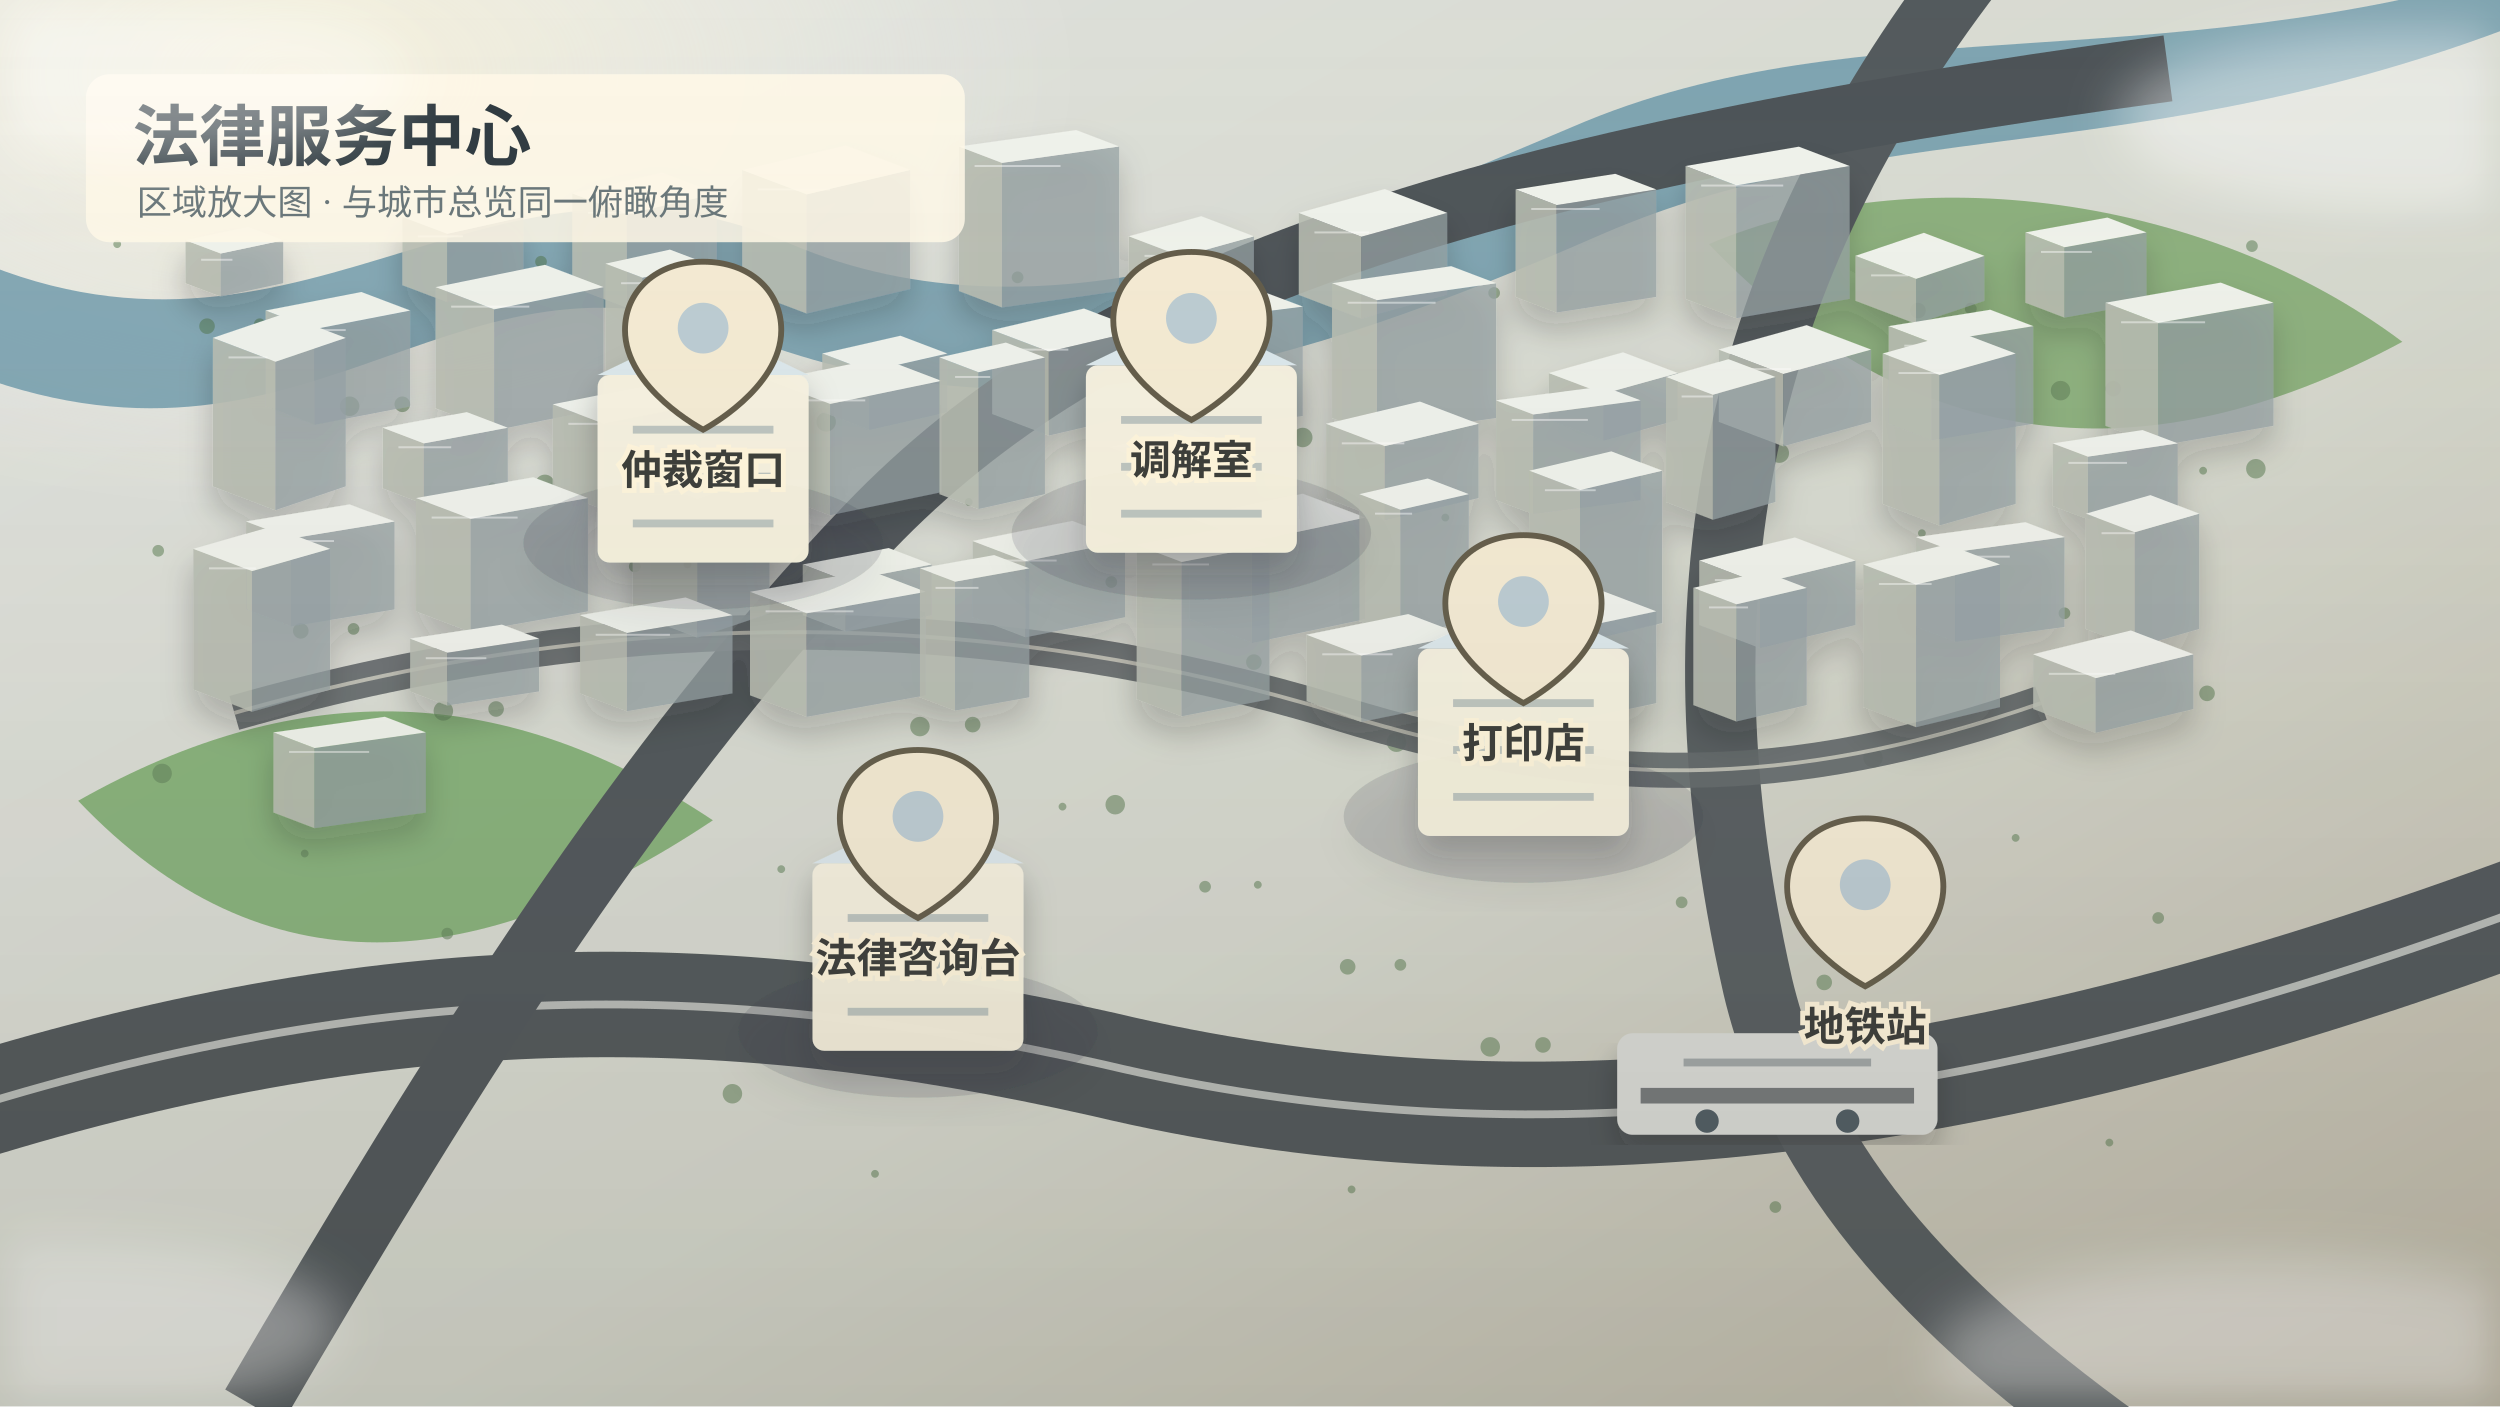
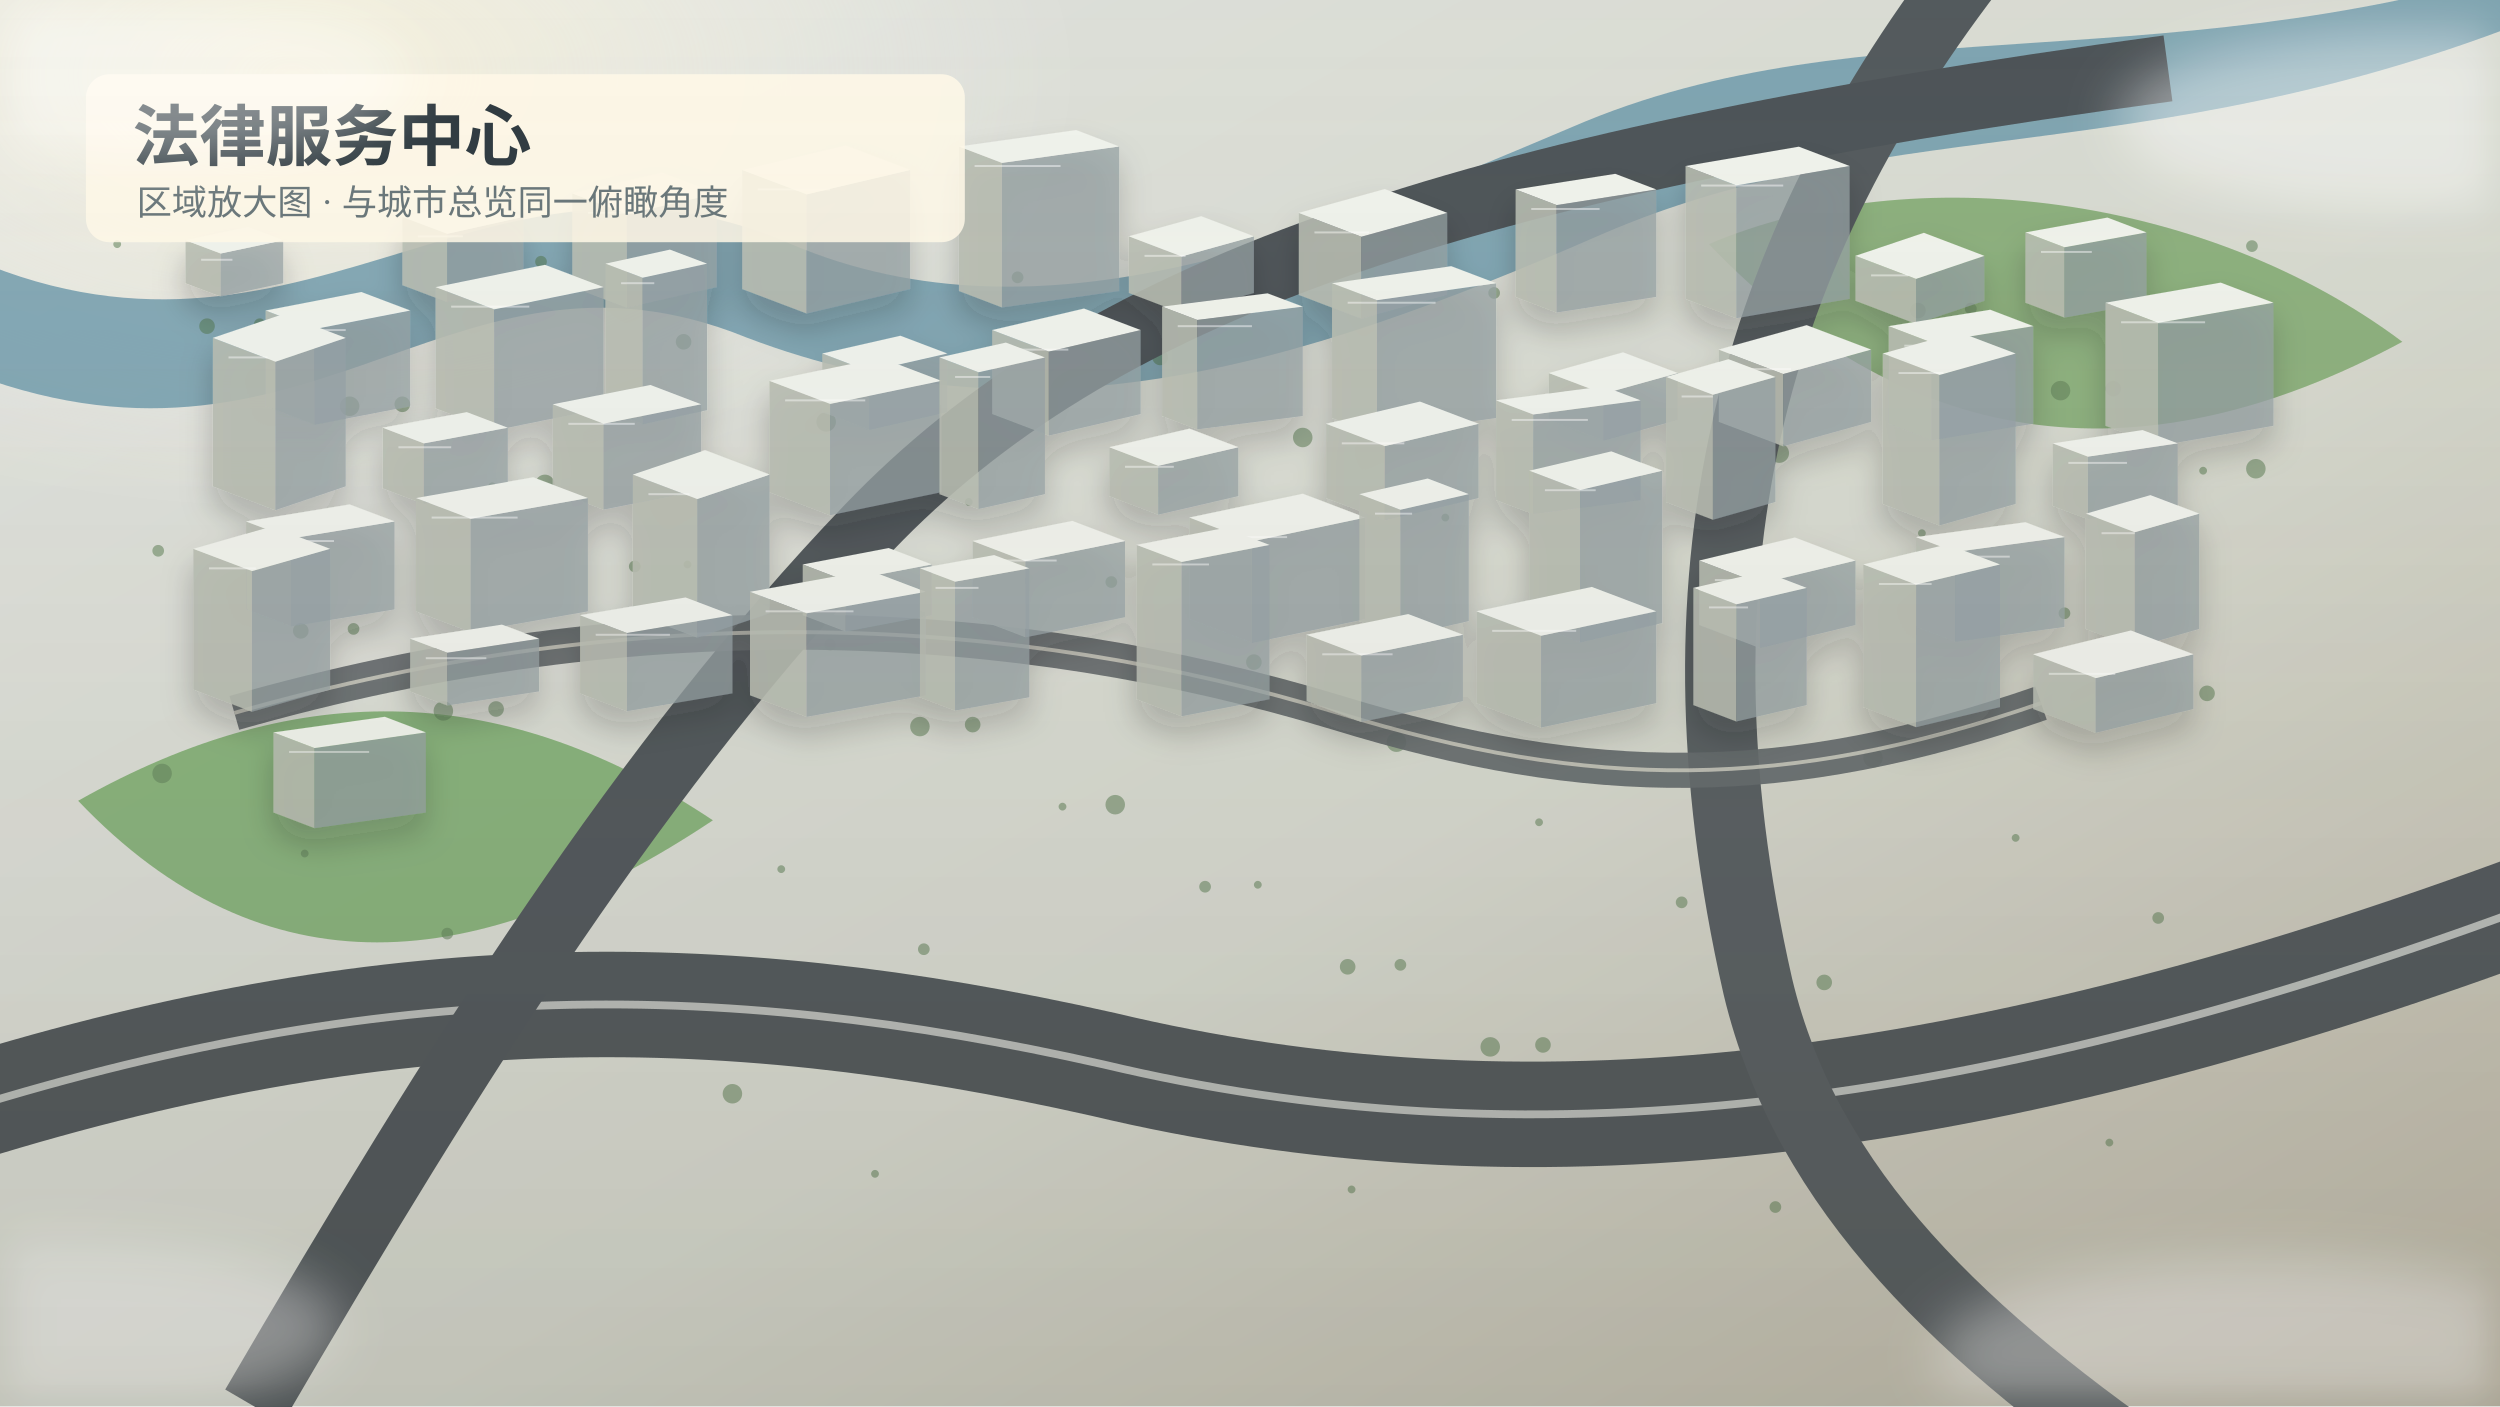
<svg xmlns="http://www.w3.org/2000/svg" width="1280" height="720" viewBox="0 0 1280 720">
  <defs>
    <linearGradient id="ground" x1="0" y1="0" x2="1" y2="1">
      <stop stop-color="#dfe1dc" />
      <stop offset=".58" stop-color="#d3d6cb" />
      <stop offset="1" stop-color="#b8b2a0" />
    </linearGradient>
    <filter id="softShadow">
      <feDropShadow dx="0" dy="10" stdDeviation="8" flood-color="#1a2327" flood-opacity=".28" />
    </filter>
    <filter id="blur">
      <feGaussianBlur stdDeviation="13" />
    </filter>
    <radialGradient id="sun" cx="12%" cy="5%" r="75%">
      <stop stop-color="#fff6d6" stop-opacity=".68" />
      <stop offset=".42" stop-color="#fff" stop-opacity="0" />
    </radialGradient>
    <linearGradient id="v" x1="0" y1="0" x2="0" y2="1">
      <stop stop-color="#ffffff" stop-opacity=".04" />
      <stop offset="1" stop-color="#6c675d" stop-opacity=".18" />
    </linearGradient>
  </defs>
  <rect width="1280" height="720" fill="url(#ground)" />
  <rect width="1280" height="720" fill="url(#sun)" />
  <path d="M-30 125 C150 215 245 55 405 125 C535 180 675 120 805 65 C955 0 1115 45 1320 -25 L1320 0 C1110 90 970 55 820 120 C660 190 525 230 375 170 C225 115 155 265 -30 185Z" fill="#5f8fa3" opacity=".78" />
  <g opacity=".88">
    <path d="M40 410 C155 345 260 350 365 420 C245 500 135 510 40 410Z" fill="#75a766" />
    <path d="M875 125 C980 80 1130 100 1230 175 C1100 245 980 235 875 125Z" fill="#7ca56b" />
    <circle cx="60" cy="125" r="2" fill="#436b3c" opacity=".55" />
    <circle cx="133" cy="166" r="3" fill="#436b3c" opacity=".55" />
    <circle cx="206" cy="207" r="4" fill="#436b3c" opacity=".55" />
    <circle cx="279" cy="248" r="5" fill="#436b3c" opacity=".55" />
    <circle cx="352" cy="289" r="2" fill="#436b3c" opacity=".55" />
    <circle cx="425" cy="330" r="3" fill="#436b3c" opacity=".55" />
    <circle cx="498" cy="371" r="4" fill="#436b3c" opacity=".55" />
    <circle cx="571" cy="412" r="5" fill="#436b3c" opacity=".55" />
    <circle cx="644" cy="453" r="2" fill="#436b3c" opacity=".55" />
    <circle cx="717" cy="494" r="3" fill="#436b3c" opacity=".55" />
    <circle cx="790" cy="535" r="4" fill="#436b3c" opacity=".55" />
    <circle cx="863" cy="576" r="5" fill="#436b3c" opacity=".55" />
    <circle cx="936" cy="617" r="2" fill="#436b3c" opacity=".55" />
    <circle cx="1009" cy="158" r="3" fill="#436b3c" opacity=".55" />
    <circle cx="1082" cy="199" r="4" fill="#436b3c" opacity=".55" />
    <circle cx="1155" cy="240" r="5" fill="#436b3c" opacity=".55" />
    <circle cx="108" cy="281" r="2" fill="#436b3c" opacity=".55" />
    <circle cx="181" cy="322" r="3" fill="#436b3c" opacity=".55" />
    <circle cx="254" cy="363" r="4" fill="#436b3c" opacity=".55" />
    <circle cx="327" cy="404" r="5" fill="#436b3c" opacity=".55" />
    <circle cx="400" cy="445" r="2" fill="#436b3c" opacity=".55" />
    <circle cx="473" cy="486" r="3" fill="#436b3c" opacity=".55" />
    <circle cx="546" cy="527" r="4" fill="#436b3c" opacity=".55" />
    <circle cx="619" cy="568" r="5" fill="#436b3c" opacity=".55" />
    <circle cx="692" cy="609" r="2" fill="#436b3c" opacity=".55" />
    <circle cx="765" cy="150" r="3" fill="#436b3c" opacity=".55" />
    <circle cx="838" cy="191" r="4" fill="#436b3c" opacity=".55" />
    <circle cx="911" cy="232" r="5" fill="#436b3c" opacity=".55" />
    <circle cx="984" cy="273" r="2" fill="#436b3c" opacity=".55" />
    <circle cx="1057" cy="314" r="3" fill="#436b3c" opacity=".55" />
    <circle cx="1130" cy="355" r="4" fill="#436b3c" opacity=".55" />
    <circle cx="83" cy="396" r="5" fill="#436b3c" opacity=".55" />
    <circle cx="156" cy="437" r="2" fill="#436b3c" opacity=".55" />
    <circle cx="229" cy="478" r="3" fill="#436b3c" opacity=".55" />
    <circle cx="302" cy="519" r="4" fill="#436b3c" opacity=".55" />
    <circle cx="375" cy="560" r="5" fill="#436b3c" opacity=".55" />
    <circle cx="448" cy="601" r="2" fill="#436b3c" opacity=".55" />
    <circle cx="521" cy="142" r="3" fill="#436b3c" opacity=".55" />
    <circle cx="594" cy="183" r="4" fill="#436b3c" opacity=".55" />
    <circle cx="667" cy="224" r="5" fill="#436b3c" opacity=".55" />
    <circle cx="740" cy="265" r="2" fill="#436b3c" opacity=".55" />
    <circle cx="813" cy="306" r="3" fill="#436b3c" opacity=".55" />
    <circle cx="886" cy="347" r="4" fill="#436b3c" opacity=".55" />
    <circle cx="959" cy="388" r="5" fill="#436b3c" opacity=".55" />
    <circle cx="1032" cy="429" r="2" fill="#436b3c" opacity=".55" />
    <circle cx="1105" cy="470" r="3" fill="#436b3c" opacity=".55" />
    <circle cx="1178" cy="511" r="4" fill="#436b3c" opacity=".55" />
    <circle cx="131" cy="552" r="5" fill="#436b3c" opacity=".55" />
    <circle cx="204" cy="593" r="2" fill="#436b3c" opacity=".55" />
    <circle cx="277" cy="134" r="3" fill="#436b3c" opacity=".55" />
    <circle cx="350" cy="175" r="4" fill="#436b3c" opacity=".55" />
    <circle cx="423" cy="216" r="5" fill="#436b3c" opacity=".55" />
    <circle cx="496" cy="257" r="2" fill="#436b3c" opacity=".55" />
    <circle cx="569" cy="298" r="3" fill="#436b3c" opacity=".55" />
    <circle cx="642" cy="339" r="4" fill="#436b3c" opacity=".55" />
    <circle cx="715" cy="380" r="5" fill="#436b3c" opacity=".55" />
    <circle cx="788" cy="421" r="2" fill="#436b3c" opacity=".55" />
    <circle cx="861" cy="462" r="3" fill="#436b3c" opacity=".55" />
    <circle cx="934" cy="503" r="4" fill="#436b3c" opacity=".55" />
    <circle cx="1007" cy="544" r="5" fill="#436b3c" opacity=".55" />
    <circle cx="1080" cy="585" r="2" fill="#436b3c" opacity=".55" />
    <circle cx="1153" cy="126" r="3" fill="#436b3c" opacity=".55" />
    <circle cx="106" cy="167" r="4" fill="#436b3c" opacity=".55" />
    <circle cx="179" cy="208" r="5" fill="#436b3c" opacity=".55" />
    <circle cx="252" cy="249" r="2" fill="#436b3c" opacity=".55" />
    <circle cx="325" cy="290" r="3" fill="#436b3c" opacity=".55" />
    <circle cx="398" cy="331" r="4" fill="#436b3c" opacity=".55" />
    <circle cx="471" cy="372" r="5" fill="#436b3c" opacity=".55" />
    <circle cx="544" cy="413" r="2" fill="#436b3c" opacity=".55" />
    <circle cx="617" cy="454" r="3" fill="#436b3c" opacity=".55" />
    <circle cx="690" cy="495" r="4" fill="#436b3c" opacity=".55" />
    <circle cx="763" cy="536" r="5" fill="#436b3c" opacity=".55" />
    <circle cx="836" cy="577" r="2" fill="#436b3c" opacity=".55" />
    <circle cx="909" cy="618" r="3" fill="#436b3c" opacity=".55" />
    <circle cx="982" cy="159" r="4" fill="#436b3c" opacity=".55" />
    <circle cx="1055" cy="200" r="5" fill="#436b3c" opacity=".55" />
    <circle cx="1128" cy="241" r="2" fill="#436b3c" opacity=".55" />
    <circle cx="81" cy="282" r="3" fill="#436b3c" opacity=".55" />
    <circle cx="154" cy="323" r="4" fill="#436b3c" opacity=".55" />
    <circle cx="227" cy="364" r="5" fill="#436b3c" opacity=".55" />
  </g>
  <g class="roads">
    <path d="M-40 575 C190 500 365 500 565 545 C775 595 1005 575 1320 455" stroke="#464d50" stroke-width="54" fill="none" />
    <path d="M-40 575 C190 500 365 500 565 545 C775 595 1005 575 1320 455" stroke="#eef0e8" stroke-width="4" fill="none" opacity=".65" />
    <path d="M1020 -30 C900 120 850 285 900 505 C925 610 1005 685 1115 760" stroke="#4c5356" stroke-width="36" fill="none" />
    <path d="M130 720 C235 540 330 390 445 270 C560 150 740 85 1110 35" stroke="#454c50" stroke-width="34" fill="none" />
    <path d="M120 365 C330 305 520 315 685 365 C815 405 915 405 1045 360" stroke="#595f62" stroke-width="18" fill="none" opacity=".92" />
    <path d="M120 365 C330 305 520 315 685 365 C815 405 915 405 1045 360" stroke="#f5f1df" stroke-width="2" fill="none" opacity=".6" />
  </g>
  <g filter="url(#softShadow)">
    <g class="b">
      <polygon points="95,123 113,129.8 113,151.8 95,145" fill="#b4b9ad" opacity=".88" />
      <polygon points="113,129.8 145,123 145,145 113,151.8" fill="#8f9ba0" opacity=".72" />
      <polygon points="95,123 127,116.2 145,123 113,129.8" fill="#eef1ea" />
      <path d="M103 133h16" stroke="#fff" stroke-opacity=".45" />
    </g>
    <g class="b">
      <polygon points="206,111 229,119.7 229,154.7 206,146" fill="#b4b9ad" opacity=".88" />
      <polygon points="229,119.7 268,111 268,146 229,154.7" fill="#8f9ba0" opacity=".72" />
      <polygon points="206,111 245,102.3 268,111 229,119.7" fill="#eef1ea" />
      <path d="M214 121h23" stroke="#fff" stroke-opacity=".45" />
    </g>
    <g class="b">
      <polygon points="293,99 321,109.6 321,157.6 293,147" fill="#b4b9ad" opacity=".88" />
      <polygon points="321,109.6 367,99 367,147 321,157.6" fill="#8f9ba0" opacity=".72" />
      <polygon points="293,99 339,88.4 367,99 321,109.6" fill="#eef1ea" />
      <path d="M301 109h30" stroke="#fff" stroke-opacity=".45" />
    </g>
    <g class="b">
      <polygon points="380,87 413,99.5 413,160.5 380,148" fill="#b4b9ad" opacity=".88" />
      <polygon points="413,99.5 466,87 466,148 413,160.5" fill="#8f9ba0" opacity=".72" />
      <polygon points="380,87 433,74.5 466,87 413,99.5" fill="#eef1ea" />
      <path d="M388 97h37" stroke="#fff" stroke-opacity=".45" />
    </g>
    <g class="b">
      <polygon points="491,75 513,83.4 513,157.4 491,149" fill="#b4b9ad" opacity=".88" />
      <polygon points="513,83.4 573,75 573,149 513,157.4" fill="#8f9ba0" opacity=".72" />
      <polygon points="491,75 551,66.6 573,75 513,83.4" fill="#eef1ea" />
      <path d="M499 85h44" stroke="#fff" stroke-opacity=".45" />
    </g>
    <g class="b">
      <polygon points="578,121 605,131.3 605,160.3 578,150" fill="#b4b9ad" opacity=".88" />
      <polygon points="605,131.3 642,121 642,150 605,160.3" fill="#8f9ba0" opacity=".72" />
      <polygon points="578,121 615,110.7 642,121 605,131.3" fill="#eef1ea" />
      <path d="M586 131h21" stroke="#fff" stroke-opacity=".45" />
    </g>
    <g class="b">
      <polygon points="665,109 697,121.2 697,163.2 665,151" fill="#b4b9ad" opacity=".88" />
      <polygon points="697,121.2 741,109 741,151 697,163.2" fill="#8f9ba0" opacity=".72" />
      <polygon points="665,109 709,96.8 741,109 697,121.2" fill="#eef1ea" />
      <path d="M673 119h28" stroke="#fff" stroke-opacity=".45" />
    </g>
    <g class="b">
      <polygon points="776,97 797,105 797,160 776,152" fill="#b4b9ad" opacity=".88" />
      <polygon points="797,105 848,97 848,152 797,160" fill="#8f9ba0" opacity=".72" />
      <polygon points="776,97 827,89 848,97 797,105" fill="#eef1ea" />
      <path d="M784 107h35" stroke="#fff" stroke-opacity=".45" />
    </g>
    <g class="b">
      <polygon points="863,85 889,94.9 889,162.9 863,153" fill="#b4b9ad" opacity=".88" />
      <polygon points="889,94.9 947,85 947,153 889,162.9" fill="#8f9ba0" opacity=".72" />
      <polygon points="863,85 921,75.1 947,85 889,94.9" fill="#eef1ea" />
      <path d="M871 95h42" stroke="#fff" stroke-opacity=".45" />
    </g>
    <g class="b">
      <polygon points="950,131 981,142.8 981,165.8 950,154" fill="#b4b9ad" opacity=".88" />
      <polygon points="981,142.8 1016,131 1016,154 981,165.8" fill="#8f9ba0" opacity=".72" />
      <polygon points="950,131 985,119.2 1016,131 981,142.8" fill="#eef1ea" />
      <path d="M958 141h19" stroke="#fff" stroke-opacity=".45" />
    </g>
    <g class="b">
      <polygon points="1037,119 1057,126.6 1057,162.6 1037,155" fill="#b4b9ad" opacity=".88" />
      <polygon points="1057,126.6 1099,119 1099,155 1057,162.6" fill="#8f9ba0" opacity=".72" />
      <polygon points="1037,119 1079,111.4 1099,119 1057,126.6" fill="#eef1ea" />
      <path d="M1045 129h26" stroke="#fff" stroke-opacity=".45" />
    </g>
    <g class="b">
      <polygon points="136,159 161,168.5 161,217.5 136,208" fill="#b4b9ad" opacity=".88" />
      <polygon points="161,168.5 210,159 210,208 161,217.5" fill="#8f9ba0" opacity=".72" />
      <polygon points="136,159 185,149.5 210,159 161,168.5" fill="#eef1ea" />
      <path d="M144 169h33" stroke="#fff" stroke-opacity=".45" />
    </g>
    <g class="b">
      <polygon points="223,147 253,158.4 253,220.4 223,209" fill="#b4b9ad" opacity=".88" />
      <polygon points="253,158.4 309,147 309,209 253,220.4" fill="#8f9ba0" opacity=".72" />
      <polygon points="223,147 279,135.6 309,147 253,158.4" fill="#eef1ea" />
      <path d="M231 157h40" stroke="#fff" stroke-opacity=".45" />
    </g>
    <g class="b">
      <polygon points="310,135 329,142.2 329,217.2 310,210" fill="#b4b9ad" opacity=".88" />
      <polygon points="329,142.2 362,135 362,210 329,217.2" fill="#8f9ba0" opacity=".72" />
      <polygon points="310,135 343,127.8 362,135 329,142.2" fill="#eef1ea" />
      <path d="M318 145h17" stroke="#fff" stroke-opacity=".45" />
    </g>
    <g class="b">
      <polygon points="421,181 445,190.1 445,220.1 421,211" fill="#b4b9ad" opacity=".88" />
      <polygon points="445,190.1 485,181 485,211 445,220.1" fill="#8f9ba0" opacity=".72" />
      <polygon points="421,181 461,171.9 485,181 445,190.1" fill="#eef1ea" />
      <path d="M429 191h24" stroke="#fff" stroke-opacity=".45" />
    </g>
    <g class="b">
      <polygon points="508,169 537,180 537,223 508,212" fill="#b4b9ad" opacity=".88" />
      <polygon points="537,180 584,169 584,212 537,223" fill="#8f9ba0" opacity=".72" />
      <polygon points="508,169 555,158 584,169 537,180" fill="#eef1ea" />
      <path d="M516 179h31" stroke="#fff" stroke-opacity=".45" />
    </g>
    <g class="b">
      <polygon points="595,157 613,163.8 613,219.8 595,213" fill="#b4b9ad" opacity=".88" />
      <polygon points="613,163.8 667,157 667,213 613,219.8" fill="#8f9ba0" opacity=".72" />
      <polygon points="595,157 649,150.2 667,157 613,163.8" fill="#eef1ea" />
      <path d="M603 167h38" stroke="#fff" stroke-opacity=".45" />
    </g>
    <g class="b">
      <polygon points="682,145 705,153.7 705,222.7 682,214" fill="#b4b9ad" opacity=".88" />
      <polygon points="705,153.7 766,145 766,214 705,222.7" fill="#8f9ba0" opacity=".72" />
      <polygon points="682,145 743,136.3 766,145 705,153.7" fill="#eef1ea" />
      <path d="M690 155h45" stroke="#fff" stroke-opacity=".45" />
    </g>
    <g class="b">
      <polygon points="793,191 821,201.6 821,225.6 793,215" fill="#b4b9ad" opacity=".88" />
      <polygon points="821,201.6 859,191 859,215 821,225.6" fill="#8f9ba0" opacity=".72" />
      <polygon points="793,191 831,180.4 859,191 821,201.6" fill="#eef1ea" />
      <path d="M801 201h22" stroke="#fff" stroke-opacity=".45" />
    </g>
    <g class="b">
      <polygon points="880,179 913,191.5 913,228.5 880,216" fill="#b4b9ad" opacity=".88" />
      <polygon points="913,191.5 958,179 958,216 913,228.5" fill="#8f9ba0" opacity=".72" />
      <polygon points="880,179 925,166.5 958,179 913,191.5" fill="#eef1ea" />
      <path d="M888 189h29" stroke="#fff" stroke-opacity=".45" />
    </g>
    <g class="b">
      <polygon points="967,167 989,175.4 989,225.4 967,217" fill="#b4b9ad" opacity=".88" />
      <polygon points="989,175.4 1041,167 1041,217 989,225.4" fill="#8f9ba0" opacity=".72" />
      <polygon points="967,167 1019,158.6 1041,167 989,175.4" fill="#eef1ea" />
      <path d="M975 177h36" stroke="#fff" stroke-opacity=".45" />
    </g>
    <g class="b">
      <polygon points="1078,155 1105,165.3 1105,228.3 1078,218" fill="#b4b9ad" opacity=".88" />
      <polygon points="1105,165.3 1164,155 1164,218 1105,228.3" fill="#8f9ba0" opacity=".72" />
      <polygon points="1078,155 1137,144.7 1164,155 1105,165.3" fill="#eef1ea" />
      <path d="M1086 165h43" stroke="#fff" stroke-opacity=".45" />
    </g>
    <g class="b">
      <polygon points="109,173 141,185.2 141,261.2 109,249" fill="#b4b9ad" opacity=".88" />
      <polygon points="141,185.2 177,173 177,249 141,261.2" fill="#8f9ba0" opacity=".72" />
      <polygon points="109,173 145,160.8 177,173 141,185.2" fill="#eef1ea" />
      <path d="M117 183h20" stroke="#fff" stroke-opacity=".45" />
    </g>
    <g class="b">
      <polygon points="196,219 217,227 217,258 196,250" fill="#b4b9ad" opacity=".88" />
      <polygon points="217,227 260,219 260,250 217,258" fill="#8f9ba0" opacity=".72" />
      <polygon points="196,219 239,211 260,219 217,227" fill="#eef1ea" />
      <path d="M204 229h27" stroke="#fff" stroke-opacity=".45" />
    </g>
    <g class="b">
      <polygon points="283,207 309,216.9 309,260.9 283,251" fill="#b4b9ad" opacity=".88" />
      <polygon points="309,216.9 359,207 359,251 309,260.9" fill="#8f9ba0" opacity=".72" />
      <polygon points="283,207 333,197.1 359,207 309,216.9" fill="#eef1ea" />
      <path d="M291 217h34" stroke="#fff" stroke-opacity=".45" />
    </g>
    <g class="b">
      <polygon points="394,195 425,206.8 425,263.8 394,252" fill="#b4b9ad" opacity=".88" />
      <polygon points="425,206.8 482,195 482,252 425,263.8" fill="#8f9ba0" opacity=".72" />
      <polygon points="394,195 451,183.2 482,195 425,206.8" fill="#eef1ea" />
      <path d="M402 205h41" stroke="#fff" stroke-opacity=".45" />
    </g>
    <g class="b">
      <polygon points="481,183 501,190.6 501,260.6 481,253" fill="#b4b9ad" opacity=".88" />
      <polygon points="501,190.6 535,183 535,253 501,260.6" fill="#8f9ba0" opacity=".72" />
      <polygon points="481,183 515,175.4 535,183 501,190.6" fill="#eef1ea" />
      <path d="M489 193h18" stroke="#fff" stroke-opacity=".45" />
    </g>
    <g class="b">
      <polygon points="568,229 593,238.5 593,263.5 568,254" fill="#b4b9ad" opacity=".88" />
      <polygon points="593,238.5 634,229 634,254 593,263.5" fill="#8f9ba0" opacity=".72" />
      <polygon points="568,229 609,219.5 634,229 593,238.5" fill="#eef1ea" />
      <path d="M576 239h25" stroke="#fff" stroke-opacity=".45" />
    </g>
    <g class="b">
      <polygon points="679,217 709,228.4 709,266.4 679,255" fill="#b4b9ad" opacity=".88" />
      <polygon points="709,228.4 757,217 757,255 709,266.4" fill="#8f9ba0" opacity=".72" />
      <polygon points="679,217 727,205.6 757,217 709,228.4" fill="#eef1ea" />
      <path d="M687 227h32" stroke="#fff" stroke-opacity=".45" />
    </g>
    <g class="b">
      <polygon points="766,205 785,212.2 785,263.2 766,256" fill="#b4b9ad" opacity=".88" />
      <polygon points="785,212.2 840,205 840,256 785,263.2" fill="#8f9ba0" opacity=".72" />
      <polygon points="766,205 821,197.8 840,205 785,212.2" fill="#eef1ea" />
      <path d="M774 215h39" stroke="#fff" stroke-opacity=".45" />
    </g>
    <g class="b">
      <polygon points="853,193 877,202.1 877,266.1 853,257" fill="#b4b9ad" opacity=".88" />
      <polygon points="877,202.1 909,193 909,257 877,266.1" fill="#8f9ba0" opacity=".72" />
      <polygon points="853,193 885,183.9 909,193 877,202.1" fill="#eef1ea" />
      <path d="M861 203h16" stroke="#fff" stroke-opacity=".45" />
    </g>
    <g class="b">
      <polygon points="964,181 993,192 993,269 964,258" fill="#b4b9ad" opacity=".88" />
      <polygon points="993,192 1032,181 1032,258 993,269" fill="#8f9ba0" opacity=".72" />
      <polygon points="964,181 1003,170 1032,181 993,192" fill="#eef1ea" />
      <path d="M972 191h23" stroke="#fff" stroke-opacity=".45" />
    </g>
    <g class="b">
      <polygon points="1051,227 1069,233.8 1069,265.8 1051,259" fill="#b4b9ad" opacity=".88" />
      <polygon points="1069,233.8 1115,227 1115,259 1069,265.8" fill="#8f9ba0" opacity=".72" />
      <polygon points="1051,227 1097,220.2 1115,227 1069,233.8" fill="#eef1ea" />
      <path d="M1059 237h30" stroke="#fff" stroke-opacity=".45" />
    </g>
    <g class="b">
      <polygon points="126,267 149,275.7 149,320.7 126,312" fill="#b4b9ad" opacity=".88" />
      <polygon points="149,275.7 202,267 202,312 149,320.7" fill="#8f9ba0" opacity=".72" />
      <polygon points="126,267 179,258.3 202,267 149,275.7" fill="#eef1ea" />
      <path d="M134 277h37" stroke="#fff" stroke-opacity=".45" />
    </g>
    <g class="b">
      <polygon points="213,255 241,265.6 241,323.6 213,313" fill="#b4b9ad" opacity=".88" />
      <polygon points="241,265.6 301,255 301,313 241,323.6" fill="#8f9ba0" opacity=".72" />
      <polygon points="213,255 273,244.4 301,255 241,265.6" fill="#eef1ea" />
      <path d="M221 265h44" stroke="#fff" stroke-opacity=".45" />
    </g>
    <g class="b">
      <polygon points="324,243 357,255.5 357,326.5 324,314" fill="#b4b9ad" opacity=".88" />
      <polygon points="357,255.5 394,243 394,314 357,326.5" fill="#8f9ba0" opacity=".72" />
      <polygon points="324,243 361,230.5 394,243 357,255.5" fill="#eef1ea" />
      <path d="M332 253h21" stroke="#fff" stroke-opacity=".45" />
    </g>
    <g class="b">
      <polygon points="411,289 433,297.4 433,323.4 411,315" fill="#b4b9ad" opacity=".88" />
      <polygon points="433,297.4 477,289 477,315 433,323.4" fill="#8f9ba0" opacity=".72" />
      <polygon points="411,289 455,280.6 477,289 433,297.4" fill="#eef1ea" />
      <path d="M419 299h28" stroke="#fff" stroke-opacity=".45" />
    </g>
    <g class="b">
      <polygon points="498,277 525,287.3 525,326.3 498,316" fill="#b4b9ad" opacity=".88" />
      <polygon points="525,287.3 576,277 576,316 525,326.3" fill="#8f9ba0" opacity=".72" />
      <polygon points="498,277 549,266.7 576,277 525,287.3" fill="#eef1ea" />
      <path d="M506 287h35" stroke="#fff" stroke-opacity=".45" />
    </g>
    <g class="b">
      <polygon points="609,265 641,277.2 641,329.2 609,317" fill="#b4b9ad" opacity=".88" />
      <polygon points="641,277.2 699,265 699,317 641,329.2" fill="#8f9ba0" opacity=".72" />
      <polygon points="609,265 667,252.8 699,265 641,277.2" fill="#eef1ea" />
      <path d="M617 275h42" stroke="#fff" stroke-opacity=".45" />
    </g>
    <g class="b">
      <polygon points="696,253 717,261 717,326 696,318" fill="#b4b9ad" opacity=".88" />
      <polygon points="717,261 752,253 752,318 717,326" fill="#8f9ba0" opacity=".72" />
      <polygon points="696,253 731,245 752,253 717,261" fill="#eef1ea" />
      <path d="M704 263h19" stroke="#fff" stroke-opacity=".45" />
    </g>
    <g class="b">
      <polygon points="783,241 809,250.9 809,328.9 783,319" fill="#b4b9ad" opacity=".88" />
      <polygon points="809,250.9 851,241 851,319 809,328.9" fill="#8f9ba0" opacity=".72" />
      <polygon points="783,241 825,231.1 851,241 809,250.9" fill="#eef1ea" />
      <path d="M791 251h26" stroke="#fff" stroke-opacity=".45" />
    </g>
    <g class="b">
      <polygon points="870,287 901,298.8 901,331.8 870,320" fill="#b4b9ad" opacity=".88" />
      <polygon points="901,298.8 950,287 950,320 901,331.8" fill="#8f9ba0" opacity=".72" />
      <polygon points="870,287 919,275.2 950,287 901,298.8" fill="#eef1ea" />
      <path d="M878 297h33" stroke="#fff" stroke-opacity=".45" />
    </g>
    <g class="b">
      <polygon points="981,275 1001,282.6 1001,328.6 981,321" fill="#b4b9ad" opacity=".88" />
      <polygon points="1001,282.6 1057,275 1057,321 1001,328.6" fill="#8f9ba0" opacity=".72" />
      <polygon points="981,275 1037,267.4 1057,275 1001,282.6" fill="#eef1ea" />
      <path d="M989 285h40" stroke="#fff" stroke-opacity=".45" />
    </g>
    <g class="b">
      <polygon points="1068,263 1093,272.5 1093,331.5 1068,322" fill="#b4b9ad" opacity=".88" />
      <polygon points="1093,272.5 1126,263 1126,322 1093,331.5" fill="#8f9ba0" opacity=".72" />
      <polygon points="1068,263 1101,253.5 1126,263 1093,272.5" fill="#eef1ea" />
      <path d="M1076 273h17" stroke="#fff" stroke-opacity=".45" />
    </g>
    <g class="b">
      <polygon points="99,281 129,292.4 129,364.4 99,353" fill="#b4b9ad" opacity=".88" />
      <polygon points="129,292.4 169,281 169,353 129,364.4" fill="#8f9ba0" opacity=".72" />
      <polygon points="99,281 139,269.6 169,281 129,292.4" fill="#eef1ea" />
      <path d="M107 291h24" stroke="#fff" stroke-opacity=".45" />
    </g>
    <g class="b">
      <polygon points="210,327 229,334.2 229,361.2 210,354" fill="#b4b9ad" opacity=".88" />
      <polygon points="229,334.2 276,327 276,354 229,361.2" fill="#8f9ba0" opacity=".72" />
      <polygon points="210,327 257,319.8 276,327 229,334.2" fill="#eef1ea" />
      <path d="M218 337h31" stroke="#fff" stroke-opacity=".45" />
    </g>
    <g class="b">
      <polygon points="297,315 321,324.1 321,364.1 297,355" fill="#b4b9ad" opacity=".88" />
      <polygon points="321,324.1 375,315 375,355 321,364.1" fill="#8f9ba0" opacity=".72" />
      <polygon points="297,315 351,305.9 375,315 321,324.1" fill="#eef1ea" />
      <path d="M305 325h38" stroke="#fff" stroke-opacity=".45" />
    </g>
    <g class="b">
      <polygon points="384,303 413,314 413,367 384,356" fill="#b4b9ad" opacity=".88" />
      <polygon points="413,314 474,303 474,356 413,367" fill="#8f9ba0" opacity=".72" />
      <polygon points="384,303 445,292 474,303 413,314" fill="#eef1ea" />
      <path d="M392 313h45" stroke="#fff" stroke-opacity=".45" />
    </g>
    <g class="b">
      <polygon points="471,291 489,297.8 489,363.8 471,357" fill="#b4b9ad" opacity=".88" />
      <polygon points="489,297.8 527,291 527,357 489,363.8" fill="#8f9ba0" opacity=".72" />
      <polygon points="471,291 509,284.2 527,291 489,297.8" fill="#eef1ea" />
      <path d="M479 301h22" stroke="#fff" stroke-opacity=".45" />
    </g>
    <g class="b">
      <polygon points="582,279 605,287.7 605,366.7 582,358" fill="#b4b9ad" opacity=".88" />
      <polygon points="605,287.7 650,279 650,358 605,366.7" fill="#8f9ba0" opacity=".72" />
      <polygon points="582,279 627,270.3 650,279 605,287.7" fill="#eef1ea" />
      <path d="M590 289h29" stroke="#fff" stroke-opacity=".45" />
    </g>
    <g class="b">
      <polygon points="669,325 697,335.6 697,369.6 669,359" fill="#b4b9ad" opacity=".88" />
      <polygon points="697,335.6 749,325 749,359 697,369.6" fill="#8f9ba0" opacity=".72" />
      <polygon points="669,325 721,314.4 749,325 697,335.6" fill="#eef1ea" />
      <path d="M677 335h36" stroke="#fff" stroke-opacity=".45" />
    </g>
    <g class="b">
      <polygon points="756,313 789,325.5 789,372.5 756,360" fill="#b4b9ad" opacity=".88" />
      <polygon points="789,325.5 848,313 848,360 789,372.5" fill="#8f9ba0" opacity=".72" />
      <polygon points="756,313 815,300.5 848,313 789,325.5" fill="#eef1ea" />
      <path d="M764 323h43" stroke="#fff" stroke-opacity=".45" />
    </g>
    <g class="b">
      <polygon points="867,301 889,309.4 889,369.4 867,361" fill="#b4b9ad" opacity=".88" />
      <polygon points="889,309.4 925,301 925,361 889,369.4" fill="#8f9ba0" opacity=".72" />
      <polygon points="867,301 903,292.6 925,301 889,309.4" fill="#eef1ea" />
      <path d="M875 311h20" stroke="#fff" stroke-opacity=".45" />
    </g>
    <g class="b">
      <polygon points="954,289 981,299.3 981,372.3 954,362" fill="#b4b9ad" opacity=".88" />
      <polygon points="981,299.3 1024,289 1024,362 981,372.3" fill="#8f9ba0" opacity=".72" />
      <polygon points="954,289 997,278.7 1024,289 981,299.3" fill="#eef1ea" />
      <path d="M962 299h27" stroke="#fff" stroke-opacity=".45" />
    </g>
    <g class="b">
      <polygon points="1041,335 1073,347.2 1073,375.2 1041,363" fill="#b4b9ad" opacity=".88" />
      <polygon points="1073,347.2 1123,335 1123,363 1073,375.2" fill="#8f9ba0" opacity=".72" />
      <polygon points="1041,335 1091,322.8 1123,335 1073,347.2" fill="#eef1ea" />
      <path d="M1049 345h34" stroke="#fff" stroke-opacity=".45" />
    </g>
    <g class="b">
      <polygon points="140,375 161,383 161,424 140,416" fill="#b4b9ad" opacity=".88" />
      <polygon points="161,383 218,375 218,416 161,424" fill="#8f9ba0" opacity=".72" />
      <polygon points="140,375 197,367 218,375 161,383" fill="#eef1ea" />
      <path d="M148 385h41" stroke="#fff" stroke-opacity=".45" />
    </g>
  </g>
-   <g transform="translate(360 250)" filter="url(#softShadow)">
-     <ellipse cx="0" cy="28" rx="92" ry="34" fill="#263238" opacity=".16" />
-     <rect x="-54" y="-58" width="108" height="96" rx="6" fill="#f6f1de" opacity=".98" />
-     <path d="M-54 -58 L0 -84 L54 -58 Z" fill="#d9e6ea" />
-     <path d="M-36 -30 H36 M-36 -6 H36 M-36 18 H36" stroke="#8a9aa0" stroke-width="4" opacity=".55" />
-   </g>
-   <g transform="translate(360 156)" class="marker">
-     <path d="M0 -22 C24 -22 40 -7 40 13 C40 43 0 64 0 64 C0 64 -40 43 -40 13 C-40 -7 -24 -22 0 -22Z" fill="#f4ead1" stroke="#5a533f" stroke-width="3" />
-     <circle cx="0" cy="12" r="13" fill="#b8c9d0" />
-     <text x="0" y="92" text-anchor="middle" font-size="21" font-weight="800" fill="#2f312d" paint-order="stroke" stroke="#fff5da" stroke-width="5">仲裁窗口</text>
-   </g>
-   <g transform="translate(610 245)" filter="url(#softShadow)">
-     <ellipse cx="0" cy="28" rx="92" ry="34" fill="#263238" opacity=".16" />
-     <rect x="-54" y="-58" width="108" height="96" rx="6" fill="#f6f1de" opacity=".98" />
-     <path d="M-54 -58 L0 -84 L54 -58 Z" fill="#d9e6ea" />
-     <path d="M-36 -30 H36 M-36 -6 H36 M-36 18 H36" stroke="#8a9aa0" stroke-width="4" opacity=".55" />
-   </g>
-   <g transform="translate(610 151)" class="marker">
-     <path d="M0 -22 C24 -22 40 -7 40 13 C40 43 0 64 0 64 C0 64 -40 43 -40 13 C-40 -7 -24 -22 0 -22Z" fill="#f4ead1" stroke="#5a533f" stroke-width="3" />
-     <circle cx="0" cy="12" r="13" fill="#b8c9d0" />
-     <text x="0" y="92" text-anchor="middle" font-size="21" font-weight="800" fill="#2f312d" paint-order="stroke" stroke="#fff5da" stroke-width="5">调解室</text>
-   </g>
-   <g transform="translate(780 390)" filter="url(#softShadow)">
-     <ellipse cx="0" cy="28" rx="92" ry="34" fill="#263238" opacity=".16" />
-     <rect x="-54" y="-58" width="108" height="96" rx="6" fill="#f6f1de" opacity=".98" />
-     <path d="M-54 -58 L0 -84 L54 -58 Z" fill="#d9e6ea" />
-     <path d="M-36 -30 H36 M-36 -6 H36 M-36 18 H36" stroke="#8a9aa0" stroke-width="4" opacity=".55" />
-   </g>
-   <g transform="translate(780 296)" class="marker">
-     <path d="M0 -22 C24 -22 40 -7 40 13 C40 43 0 64 0 64 C0 64 -40 43 -40 13 C-40 -7 -24 -22 0 -22Z" fill="#f4ead1" stroke="#5a533f" stroke-width="3" />
-     <circle cx="0" cy="12" r="13" fill="#b8c9d0" />
-     <text x="0" y="92" text-anchor="middle" font-size="21" font-weight="800" fill="#2f312d" paint-order="stroke" stroke="#fff5da" stroke-width="5">打印店</text>
-   </g>
-   <g transform="translate(470 500)" filter="url(#softShadow)">
-     <ellipse cx="0" cy="28" rx="92" ry="34" fill="#263238" opacity=".16" />
-     <rect x="-54" y="-58" width="108" height="96" rx="6" fill="#f6f1de" opacity=".98" />
-     <path d="M-54 -58 L0 -84 L54 -58 Z" fill="#d9e6ea" />
-     <path d="M-36 -30 H36 M-36 -6 H36 M-36 18 H36" stroke="#8a9aa0" stroke-width="4" opacity=".55" />
-   </g>
-   <g transform="translate(470 406)" class="marker">
-     <path d="M0 -22 C24 -22 40 -7 40 13 C40 43 0 64 0 64 C0 64 -40 43 -40 13 C-40 -7 -24 -22 0 -22Z" fill="#f4ead1" stroke="#5a533f" stroke-width="3" />
-     <circle cx="0" cy="12" r="13" fill="#b8c9d0" />
-     <text x="0" y="92" text-anchor="middle" font-size="21" font-weight="800" fill="#2f312d" paint-order="stroke" stroke="#fff5da" stroke-width="5">法律咨询台</text>
-   </g>
-   <g transform="translate(910 555)" filter="url(#softShadow)">
-     <rect x="-82" y="-26" width="164" height="52" rx="8" fill="#d7d9d5" />
-     <path d="M-70 6 H70" stroke="#6c7172" stroke-width="8" />
-     <path d="M-48 -11 H48" stroke="#9aa1a2" stroke-width="4" />
-     <circle cx="-36" cy="19" r="6" fill="#44525a" />
-     <circle cx="36" cy="19" r="6" fill="#44525a" />
-   </g>
-   <g transform="translate(955 441)" class="marker">
-     <path d="M0 -22 C24 -22 40 -7 40 13 C40 43 0 64 0 64 C0 64 -40 43 -40 13 C-40 -7 -24 -22 0 -22Z" fill="#f4ead1" stroke="#5a533f" stroke-width="3" />
-     <circle cx="0" cy="12" r="13" fill="#b8c9d0" />
-     <text x="0" y="92" text-anchor="middle" font-size="21" font-weight="800" fill="#2f312d" paint-order="stroke" stroke="#fff5da" stroke-width="5">地铁站</text>
-   </g>
  <g>
    <rect x="44" y="38" width="450" height="86" rx="12" fill="#fff8e7" opacity=".86" />
    <text x="68" y="82" font-size="34" fill="#263238" font-weight="800">法律服务中心</text>
    <text x="70" y="110" font-size="18" fill="#627073">区域放大图 · 与城市总览同一俯瞰角度</text>
  </g>
  <g opacity=".42" filter="url(#blur)">
    <ellipse cx="80" cy="40" rx="130" ry="42" fill="#fff" />
    <ellipse cx="1230" cy="62" rx="145" ry="46" fill="#fff" />
    <ellipse cx="1160" cy="695" rx="170" ry="50" fill="#fff" />
    <ellipse cx="35" cy="680" rx="140" ry="44" fill="#fff" />
  </g>
  <rect width="1280" height="720" fill="url(#v)" />
</svg>
